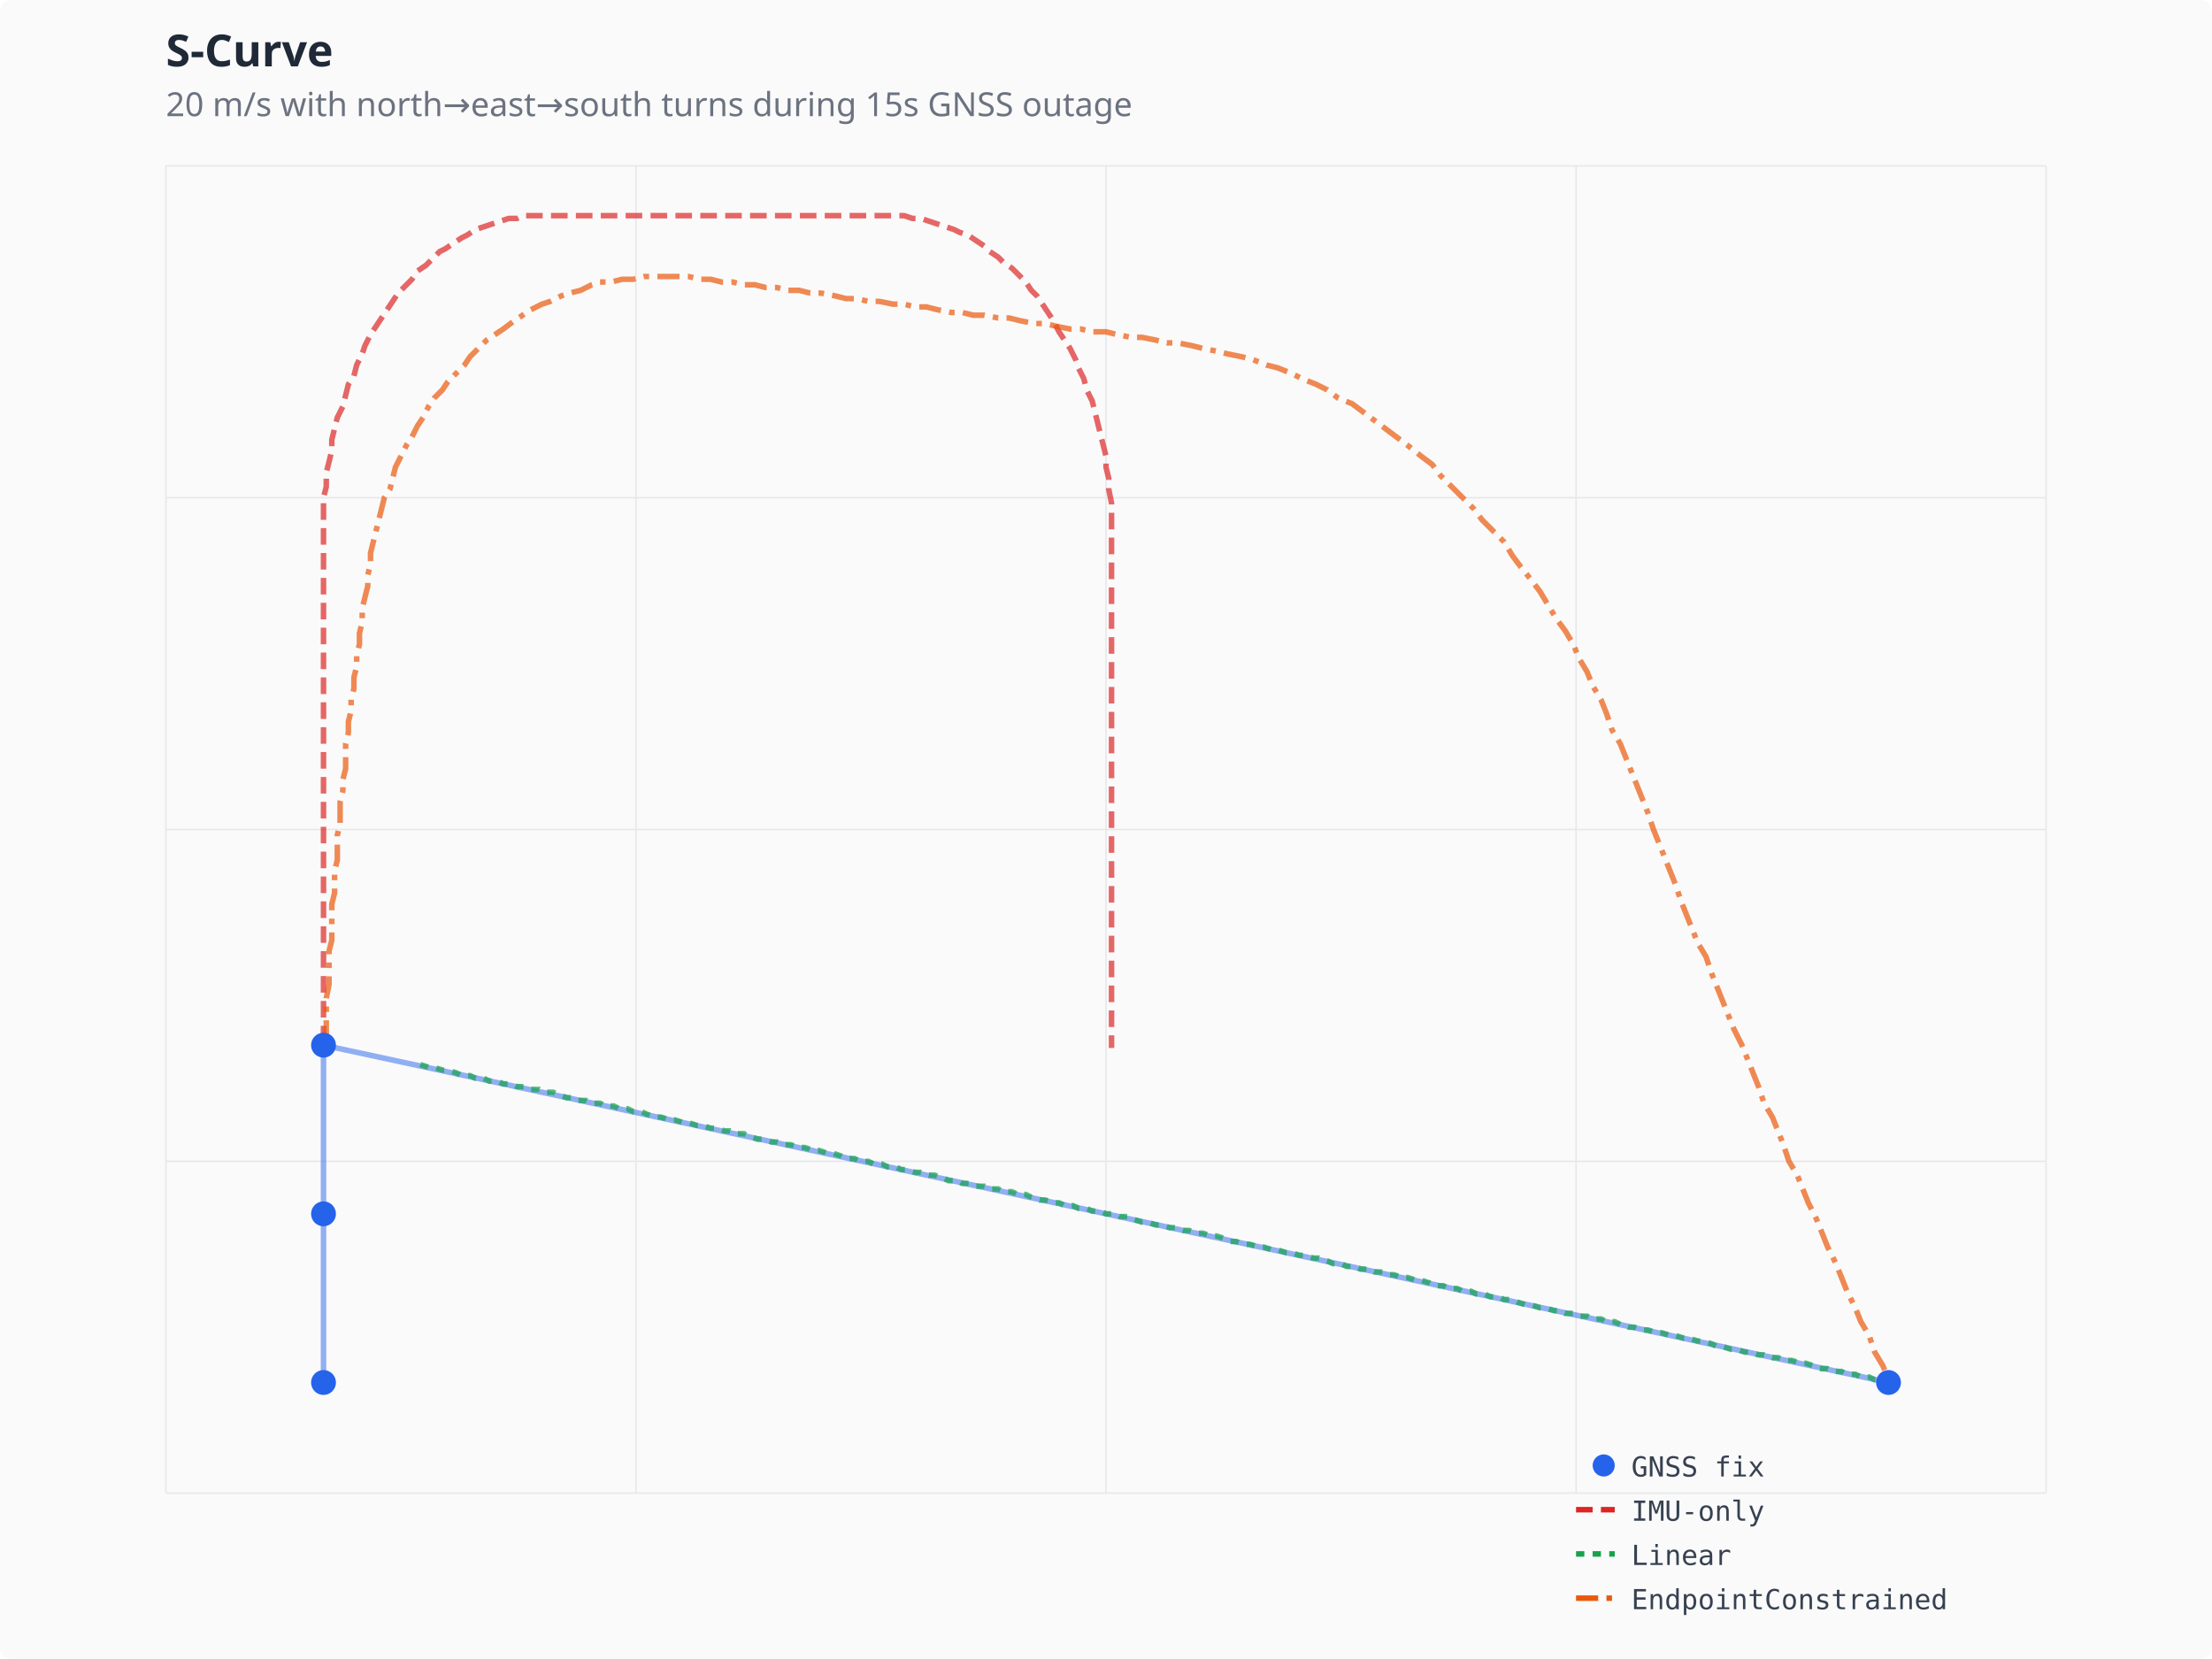
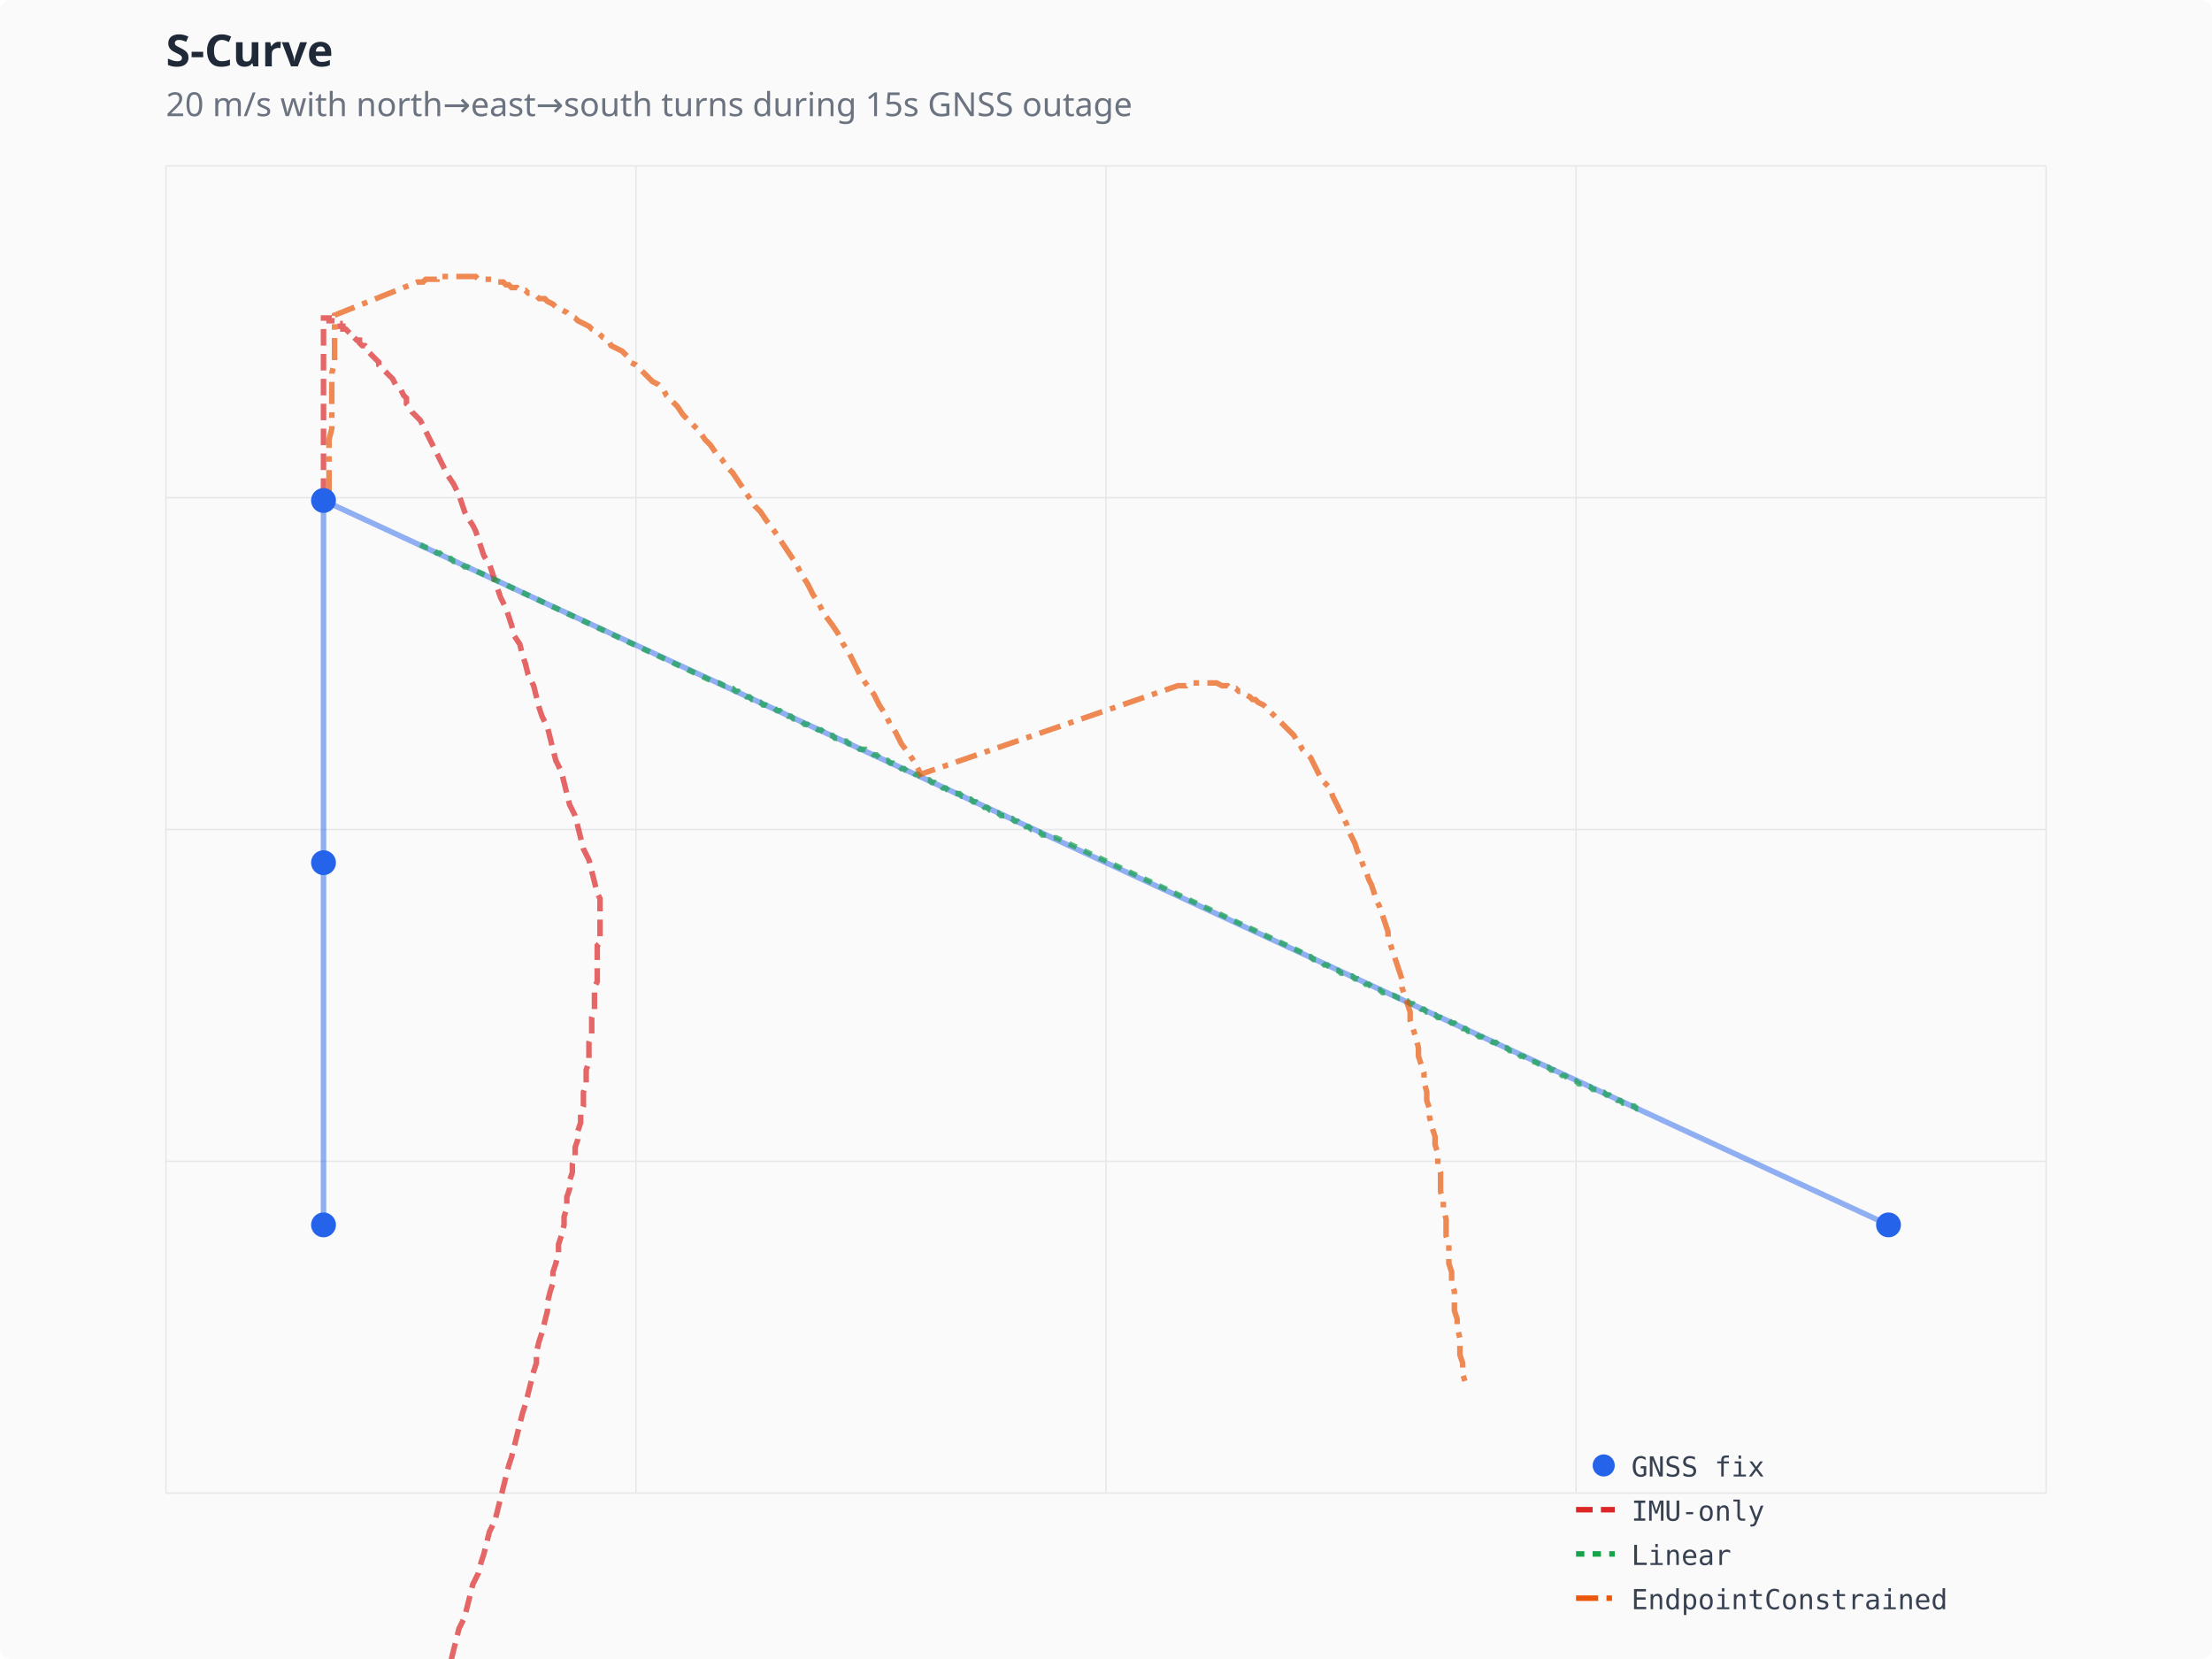
<svg xmlns="http://www.w3.org/2000/svg" viewBox="0 0 800 600" width="800" height="600">
  <style>
  .title { font: bold 16px sans-serif; fill: #1f2937; }
  .desc { font: 12px sans-serif; fill: #6b7280; }
  .label { font: 10px monospace; fill: #374151; }
  .grid { stroke: #e5e7eb; stroke-width: 0.5; }
</style>
  <rect width="800" height="600" fill="#fafafa" rx="4" />
  <text x="60" y="24" class="title">S-Curve</text>
  <text x="60" y="42" class="desc">20 m/s with north→east→south turns during 15s GNSS outage</text>
  <line x1="60" y1="60.0" x2="740.0" y2="60.0" class="grid" />
  <line x1="60.0" y1="60" x2="60.0" y2="540.0" class="grid" />
  <line x1="60" y1="180.0" x2="740.0" y2="180.0" class="grid" />
  <line x1="230.0" y1="60" x2="230.0" y2="540.0" class="grid" />
  <line x1="60" y1="300.0" x2="740.0" y2="300.0" class="grid" />
  <line x1="400.0" y1="60" x2="400.0" y2="540.0" class="grid" />
  <line x1="60" y1="420.0" x2="740.0" y2="420.0" class="grid" />
  <line x1="570.0" y1="60" x2="570.0" y2="540.0" class="grid" />
  <line x1="60" y1="540.0" x2="740.0" y2="540.0" class="grid" />
  <line x1="740.0" y1="60" x2="740.0" y2="540.0" class="grid" />
-   <path d="M117,500 L117,439 L117,378 L683,500 " fill="none" stroke="#2563eb" stroke-width="2" opacity="0.5" />
-   <path d="M117,377 L117,373 L117,368 L117,364 L117,360 L117,356 L117,351 L117,347 L117,343 L117,338 L117,334 L117,330 L117,326 L117,321 L117,317 L117,313 L117,308 L117,304 L117,300 L117,296 L117,291 L117,287 L117,283 L117,278 L117,274 L117,270 L117,266 L117,261 L117,257 L117,253 L117,248 L117,244 L117,240 L117,236 L117,231 L117,227 L117,223 L117,218 L117,214 L117,210 L117,206 L117,201 L117,197 L117,193 L117,188 L117,184 L117,180 L118,176 L118,171 L119,167 L120,163 L120,159 L121,155 L122,151 L124,147 L125,143 L126,139 L128,136 L129,132 L131,128 L132,125 L134,121 L136,118 L138,115 L140,112 L142,109 L144,106 L147,103 L149,101 L151,98 L154,96 L156,94 L159,91 L161,90 L164,88 L167,86 L169,85 L172,83 L175,82 L178,81 L181,80 L184,79 L187,79 L189,78 L192,78 L195,78 L198,78 L201,78 L204,78 L207,78 L210,78 L213,78 L216,78 L219,78 L222,78 L225,78 L228,78 L231,78 L233,78 L236,78 L239,78 L242,78 L245,78 L248,78 L251,78 L254,78 L257,78 L260,78 L263,78 L266,78 L269,78 L272,78 L275,78 L277,78 L280,78 L283,78 L286,78 L289,78 L292,78 L295,78 L298,78 L301,78 L304,78 L307,78 L310,78 L313,78 L316,78 L319,78 L321,78 L324,78 L327,78 L330,79 L333,79 L336,80 L339,81 L342,82 L345,83 L347,84 L350,85 L353,87 L356,89 L358,91 L361,93 L363,95 L366,97 L368,99 L371,102 L373,105 L375,107 L377,110 L379,113 L381,116 L383,120 L385,123 L387,126 L389,130 L390,133 L392,137 L393,141 L395,145 L396,149 L397,153 L398,157 L399,161 L400,165 L400,169 L401,173 L401,177 L402,182 L402,186 L402,190 L402,194 L402,199 L402,203 L402,207 L402,212 L402,216 L402,220 L402,224 L402,229 L402,233 L402,237 L402,242 L402,246 L402,250 L402,254 L402,259 L402,263 L402,267 L402,272 L402,276 L402,280 L402,284 L402,289 L402,293 L402,297 L402,302 L402,306 L402,310 L402,314 L402,319 L402,323 L402,327 L402,332 L402,336 L402,340 L402,344 L402,349 L402,353 L402,357 L402,362 L402,366 L402,370 L402,374 L402,379 " fill="none" stroke="#dc2626" stroke-width="2" opacity="0.7" stroke-dasharray="6,3" />
-   <path d="M152,385 L155,386 L157,386 L160,387 L162,387 L165,388 L167,389 L170,389 L172,390 L175,390 L177,391 L180,391 L182,392 L185,392 L187,393 L190,393 L192,394 L195,394 L197,395 L200,395 L202,396 L205,397 L207,397 L209,398 L212,398 L214,399 L217,399 L219,400 L222,400 L224,401 L227,401 L229,402 L232,402 L234,403 L237,404 L239,404 L242,405 L244,405 L247,406 L249,406 L252,407 L254,407 L257,408 L259,408 L262,409 L264,409 L266,410 L269,410 L271,411 L274,412 L276,412 L279,413 L281,413 L284,414 L286,414 L289,415 L291,415 L294,416 L296,416 L299,417 L301,417 L304,418 L306,419 L309,419 L311,420 L314,420 L316,421 L319,421 L321,422 L324,422 L326,423 L328,423 L331,424 L333,424 L336,425 L338,425 L341,426 L343,427 L346,427 L348,428 L351,428 L353,429 L356,429 L358,430 L361,430 L363,431 L366,431 L368,432 L371,432 L373,433 L376,434 L378,434 L381,435 L383,435 L385,436 L388,436 L390,437 L393,437 L395,438 L398,438 L400,439 L403,439 L405,440 L408,440 L410,441 L413,442 L415,442 L418,443 L420,443 L423,444 L425,444 L428,445 L430,445 L433,446 L435,446 L438,447 L440,447 L443,448 L445,449 L447,449 L450,450 L452,450 L455,451 L457,451 L460,452 L462,452 L465,453 L467,453 L470,454 L472,454 L475,455 L477,455 L480,456 L482,457 L485,457 L487,458 L490,458 L492,459 L495,459 L497,460 L500,460 L502,461 L504,461 L507,462 L509,462 L512,463 L514,463 L517,464 L519,465 L522,465 L524,466 L527,466 L529,467 L532,467 L534,468 L537,468 L539,469 L542,469 L544,470 L547,470 L549,471 L552,472 L554,472 L557,473 L559,473 L562,474 L564,474 L566,475 L569,475 L571,476 L574,476 L576,477 L579,477 L581,478 L584,478 L586,479 L589,480 L591,480 L594,481 L596,481 L599,482 L601,482 L604,483 L606,483 L609,484 L611,484 L614,485 L616,485 L619,486 L621,487 L623,487 L626,488 L628,488 L631,489 L633,489 L636,490 L638,490 L641,491 L643,491 L646,492 L648,492 L651,493 L653,493 L656,494 L658,495 L661,495 L663,496 L666,496 L668,497 L671,497 L673,498 L676,498 L678,499 L681,499 L683,500 " fill="none" stroke="#16a34a" stroke-width="2" opacity="0.7" stroke-dasharray="3,3" />
-   <path d="M118,377 L118,373 L118,369 L118,365 L118,361 L119,356 L119,352 L119,348 L119,344 L120,340 L120,335 L120,331 L120,327 L121,323 L121,319 L121,315 L122,311 L122,306 L122,302 L123,298 L123,294 L123,290 L124,286 L124,282 L125,278 L125,273 L125,269 L126,265 L126,261 L127,257 L127,253 L128,249 L128,245 L129,241 L129,237 L130,233 L130,229 L131,225 L131,220 L132,216 L133,212 L133,208 L134,204 L134,200 L135,196 L136,192 L137,188 L138,184 L139,180 L141,177 L142,173 L143,169 L145,165 L147,161 L149,158 L151,154 L153,151 L155,147 L157,144 L160,141 L162,138 L165,135 L168,132 L170,129 L173,126 L176,123 L179,121 L182,119 L186,116 L189,114 L192,112 L196,110 L199,109 L203,107 L206,106 L210,105 L214,103 L217,102 L221,102 L225,101 L229,101 L233,100 L237,100 L241,100 L245,100 L249,100 L253,101 L257,101 L261,102 L265,102 L269,103 L273,103 L277,104 L281,104 L285,105 L289,105 L293,106 L297,106 L302,107 L306,108 L310,108 L314,109 L318,109 L323,110 L327,110 L331,111 L335,111 L339,112 L344,113 L348,113 L352,114 L356,114 L361,115 L365,115 L369,116 L374,117 L378,117 L382,118 L387,119 L391,119 L395,120 L400,120 L404,121 L409,122 L413,122 L418,123 L422,124 L426,124 L431,125 L435,126 L440,127 L444,128 L449,129 L453,130 L458,132 L462,133 L467,135 L471,137 L476,139 L480,141 L484,144 L489,146 L493,149 L497,152 L501,155 L505,158 L509,161 L514,165 L518,168 L521,172 L525,176 L529,180 L533,184 L536,188 L540,192 L544,196 L547,201 L550,205 L554,210 L557,214 L560,219 L563,224 L566,228 L569,233 L571,238 L574,243 L576,248 L579,253 L581,258 L583,264 L586,269 L588,274 L590,279 L592,284 L594,289 L596,294 L598,300 L600,305 L602,310 L604,315 L606,320 L608,326 L610,331 L612,336 L614,341 L617,346 L619,352 L621,357 L623,362 L625,367 L627,372 L630,378 L632,383 L634,388 L636,393 L638,399 L641,404 L643,409 L645,414 L647,420 L650,425 L652,430 L654,435 L657,441 L659,446 L661,451 L664,457 L666,462 L668,467 L671,473 L673,478 L676,483 L678,489 L681,494 L683,499 " fill="none" stroke="#ea580c" stroke-width="2" opacity="0.7" stroke-dasharray="8,3,2,3" />
-   <circle cx="117" cy="500" r="4" fill="#2563eb" stroke="#2563eb" />
-   <circle cx="117" cy="439" r="4" fill="#2563eb" stroke="#2563eb" />
-   <circle cx="117" cy="378" r="4" fill="#2563eb" stroke="#2563eb" />
-   <circle cx="683" cy="500" r="4" fill="#2563eb" stroke="#2563eb" />
+   <path d="M117,443 L117,312 L117,181 L683,443 " fill="none" stroke="#2563eb" stroke-width="2" opacity="0.5" />
+   <path d="M117,179 L117,175 L117,171 L117,167 L117,164 L117,160 L117,156 L117,152 L117,148 L117,144 L117,140 L117,136 L117,132 L117,128 L117,124 L117,120 L117,116 L117,115 L117,115 L117,115 L117,115 L117,115 L117,115 L117,115 L117,115 L117,115 L118,115 L118,115 L118,115 L118,115 L119,115 L119,115 L119,116 L119,116 L120,116 L120,116 L121,116 L121,116 L121,117 L122,117 L122,117 L123,117 L123,118 L124,118 L124,119 L125,119 L125,119 L126,120 L126,120 L127,121 L128,121 L128,122 L129,123 L130,123 L130,124 L131,125 L132,125 L133,126 L133,127 L134,128 L135,129 L136,130 L137,131 L137,132 L138,133 L139,134 L140,135 L141,136 L142,137 L143,139 L144,140 L145,141 L146,143 L147,144 L147,146 L148,147 L149,149 L151,151 L152,152 L153,154 L154,156 L155,158 L156,160 L157,162 L158,164 L159,166 L160,168 L161,170 L162,172 L164,175 L165,177 L166,179 L167,182 L168,185 L169,187 L171,190 L172,192 L173,195 L174,198 L175,201 L177,204 L178,207 L179,210 L180,213 L181,216 L183,220 L184,223 L185,226 L186,230 L188,233 L189,237 L190,240 L191,244 L193,248 L194,252 L195,256 L196,259 L198,263 L199,267 L200,271 L201,275 L203,279 L204,283 L205,287 L206,291 L208,295 L209,299 L210,303 L211,307 L213,311 L214,315 L215,319 L216,323 L217,325 L217,325 L217,326 L217,326 L217,326 L217,326 L217,327 L217,327 L217,328 L217,328 L217,329 L217,329 L217,330 L217,331 L217,332 L217,333 L217,334 L217,335 L217,336 L217,337 L217,338 L217,340 L217,341 L216,342 L216,344 L216,345 L216,347 L216,348 L216,350 L216,352 L216,354 L216,355 L215,357 L215,359 L215,361 L215,363 L215,365 L214,368 L214,370 L214,372 L214,374 L213,377 L213,379 L213,382 L213,384 L212,387 L212,389 L212,392 L211,395 L211,397 L211,400 L210,403 L210,406 L209,409 L209,412 L208,415 L208,418 L207,421 L207,424 L206,427 L206,430 L205,433 L205,437 L204,440 L204,443 L203,447 L202,450 L202,453 L201,457 L200,460 L200,464 L199,467 L198,471 L198,474 L197,478 L196,482 L195,485 L194,489 L194,493 L193,496 L192,500 L191,504 L190,508 L189,511 L188,515 L187,519 L186,523 L185,527 L184,530 L183,534 L182,538 L181,542 L180,546 L179,550 L177,554 L176,558 L175,562 L174,565 L173,569 L171,573 L170,577 L169,581 L168,585 L166,589 L165,593 L164,597 L163,601 L161,605 L160,608 L159,612 L157,616 L156,620 L155,624 L154,628 L152,632 L151,636 L150,640 " fill="none" stroke="#dc2626" stroke-width="2" opacity="0.7" stroke-dasharray="6,3" />
+   <path d="M152,197 L154,198 L155,198 L156,199 L157,199 L158,200 L159,200 L160,201 L161,201 L162,202 L163,202 L164,203 L165,203 L166,204 L167,204 L168,205 L169,205 L259,247 L260,247 L262,248 L263,248 L264,249 L265,249 L266,250 L267,250 L268,251 L269,251 L270,252 L271,252 L272,253 L273,253 L274,254 L275,254 L276,255 L277,255 L279,256 L280,256 L281,257 L282,257 L283,258 L284,258 L285,259 L286,259 L287,260 L288,260 L289,261 L290,261 L291,262 L292,262 L293,263 L294,263 L296,264 L297,264 L298,265 L299,265 L300,266 L301,266 L302,267 L303,267 L304,267 L305,268 L306,268 L307,269 L308,269 L309,270 L310,270 L311,271 L313,271 L314,272 L315,272 L316,273 L317,273 L318,274 L319,274 L320,275 L321,275 L322,276 L323,276 L324,277 L325,277 L326,278 L327,278 L328,279 L330,279 L331,280 L332,280 L333,281 L334,281 L335,282 L336,282 L337,283 L338,283 L339,284 L340,284 L341,285 L342,285 L343,286 L344,286 L345,287 L347,287 L348,288 L349,288 L350,289 L351,289 L352,290 L353,290 L354,291 L355,291 L356,292 L357,292 L358,293 L359,293 L360,294 L361,294 L362,295 L364,295 L365,296 L366,296 L367,297 L368,297 L369,298 L370,298 L371,299 L372,299 L373,300 L374,300 L375,301 L376,301 L377,302 L378,302 L379,302 L381,303 L382,303 L472,345 L473,346 L474,346 L475,347 L476,347 L477,348 L478,348 L479,349 L480,349 L481,350 L482,350 L483,351 L484,351 L485,352 L486,352 L487,353 L489,353 L490,354 L491,354 L492,355 L493,355 L494,356 L495,356 L496,357 L497,357 L498,358 L499,358 L500,359 L501,359 L502,359 L503,360 L504,360 L506,361 L507,361 L508,362 L509,362 L510,363 L511,363 L512,364 L513,364 L514,365 L515,365 L516,366 L517,366 L518,367 L519,367 L520,368 L521,368 L523,369 L524,369 L525,370 L526,370 L527,371 L528,371 L529,372 L530,372 L531,373 L532,373 L533,374 L534,374 L535,375 L536,375 L537,376 L538,376 L540,377 L541,377 L542,378 L543,378 L544,379 L545,379 L546,380 L547,380 L548,381 L549,381 L550,382 L551,382 L552,383 L553,383 L554,384 L555,384 L557,385 L558,385 L559,386 L560,386 L561,387 L562,387 L563,388 L564,388 L565,389 L566,389 L567,390 L568,390 L569,391 L570,391 L571,392 L572,392 L574,393 L575,393 L576,394 L577,394 L578,394 L579,395 L580,395 L581,396 L582,396 L583,397 L584,397 L585,398 L586,398 L587,399 L588,399 L589,400 L591,400 L592,401 L593,401 L594,402 L595,402 " fill="none" stroke="#16a34a" stroke-width="2" opacity="0.7" stroke-dasharray="3,3" />
+   <path d="M119,178 L119,175 L119,171 L119,167 L119,163 L119,159 L120,155 L120,151 L120,147 L120,143 L120,139 L120,135 L121,131 L121,127 L121,123 L121,118 L121,114 L151,102 L151,102 L152,102 L152,102 L153,102 L153,102 L154,101 L155,101 L155,101 L156,101 L157,101 L158,101 L158,100 L159,100 L160,100 L161,100 L162,100 L163,100 L164,100 L165,100 L166,100 L167,100 L168,100 L169,100 L170,100 L171,100 L172,100 L173,101 L174,101 L175,101 L177,101 L178,101 L179,102 L180,102 L182,102 L183,103 L184,103 L185,104 L187,104 L188,105 L190,105 L191,106 L192,106 L194,107 L195,108 L197,108 L198,109 L200,110 L201,111 L203,112 L205,113 L206,114 L208,115 L209,116 L211,117 L213,118 L214,119 L216,120 L218,122 L220,123 L221,125 L223,126 L225,127 L227,129 L228,131 L230,132 L232,134 L234,136 L236,138 L238,139 L240,141 L241,143 L243,145 L245,147 L247,150 L249,152 L251,154 L253,156 L255,159 L257,161 L259,164 L261,166 L263,169 L265,171 L267,174 L269,177 L271,180 L273,183 L275,185 L277,188 L280,192 L282,195 L284,198 L286,201 L288,204 L290,208 L292,211 L294,215 L296,218 L298,222 L301,226 L303,229 L305,233 L307,236 L309,240 L311,244 L313,247 L316,251 L318,255 L320,258 L322,262 L324,265 L326,269 L329,273 L331,276 L333,280 L426,248 L428,248 L429,248 L430,247 L431,247 L433,247 L434,247 L435,247 L436,247 L438,247 L439,247 L440,247 L442,248 L443,248 L444,248 L445,249 L447,249 L448,250 L449,250 L450,251 L452,252 L453,253 L454,253 L455,254 L457,255 L458,256 L459,257 L460,258 L462,260 L463,261 L464,262 L465,263 L467,265 L468,266 L469,268 L470,269 L471,271 L473,273 L474,274 L475,276 L476,278 L477,280 L478,282 L479,283 L481,285 L482,288 L483,290 L484,292 L485,294 L486,296 L487,298 L488,301 L489,303 L490,305 L491,308 L492,310 L493,313 L494,315 L495,318 L496,320 L497,323 L498,326 L499,328 L500,331 L501,334 L502,337 L502,339 L503,342 L504,345 L505,348 L506,351 L507,354 L507,357 L508,360 L509,363 L510,366 L510,369 L511,372 L512,375 L513,379 L513,382 L514,385 L515,388 L515,391 L516,395 L516,398 L517,401 L517,404 L518,408 L519,411 L519,414 L520,417 L520,421 L521,424 L521,427 L521,431 L522,434 L522,437 L523,441 L523,444 L523,447 L524,450 L524,454 L524,457 L525,460 L525,464 L526,467 L526,470 L526,474 L527,477 L527,480 L528,484 L528,487 L528,490 L529,493 L529,497 L530,500 " fill="none" stroke="#ea580c" stroke-width="2" opacity="0.7" stroke-dasharray="8,3,2,3" />
+   <circle cx="117" cy="443" r="4" fill="#2563eb" stroke="#2563eb" />
+   <circle cx="117" cy="312" r="4" fill="#2563eb" stroke="#2563eb" />
+   <circle cx="117" cy="181" r="4" fill="#2563eb" stroke="#2563eb" />
+   <circle cx="683" cy="443" r="4" fill="#2563eb" stroke="#2563eb" />
  <circle cx="580" cy="530" r="4" fill="#2563eb" />
  <text x="590.0" y="534.0" class="label">GNSS fix</text>
  <line x1="570.0" y1="546" x2="584.0" y2="546" stroke="#dc2626" stroke-width="2" stroke-dasharray="6,3" />
  <text x="590.0" y="550.0" class="label">IMU-only</text>
  <line x1="570.0" y1="562" x2="584.0" y2="562" stroke="#16a34a" stroke-width="2" stroke-dasharray="3,3" />
  <text x="590.0" y="566.0" class="label">Linear</text>
  <line x1="570.0" y1="578" x2="584.0" y2="578" stroke="#ea580c" stroke-width="2" stroke-dasharray="8,3,2,3" />
  <text x="590.0" y="582.0" class="label">EndpointConstrained</text>
</svg>
